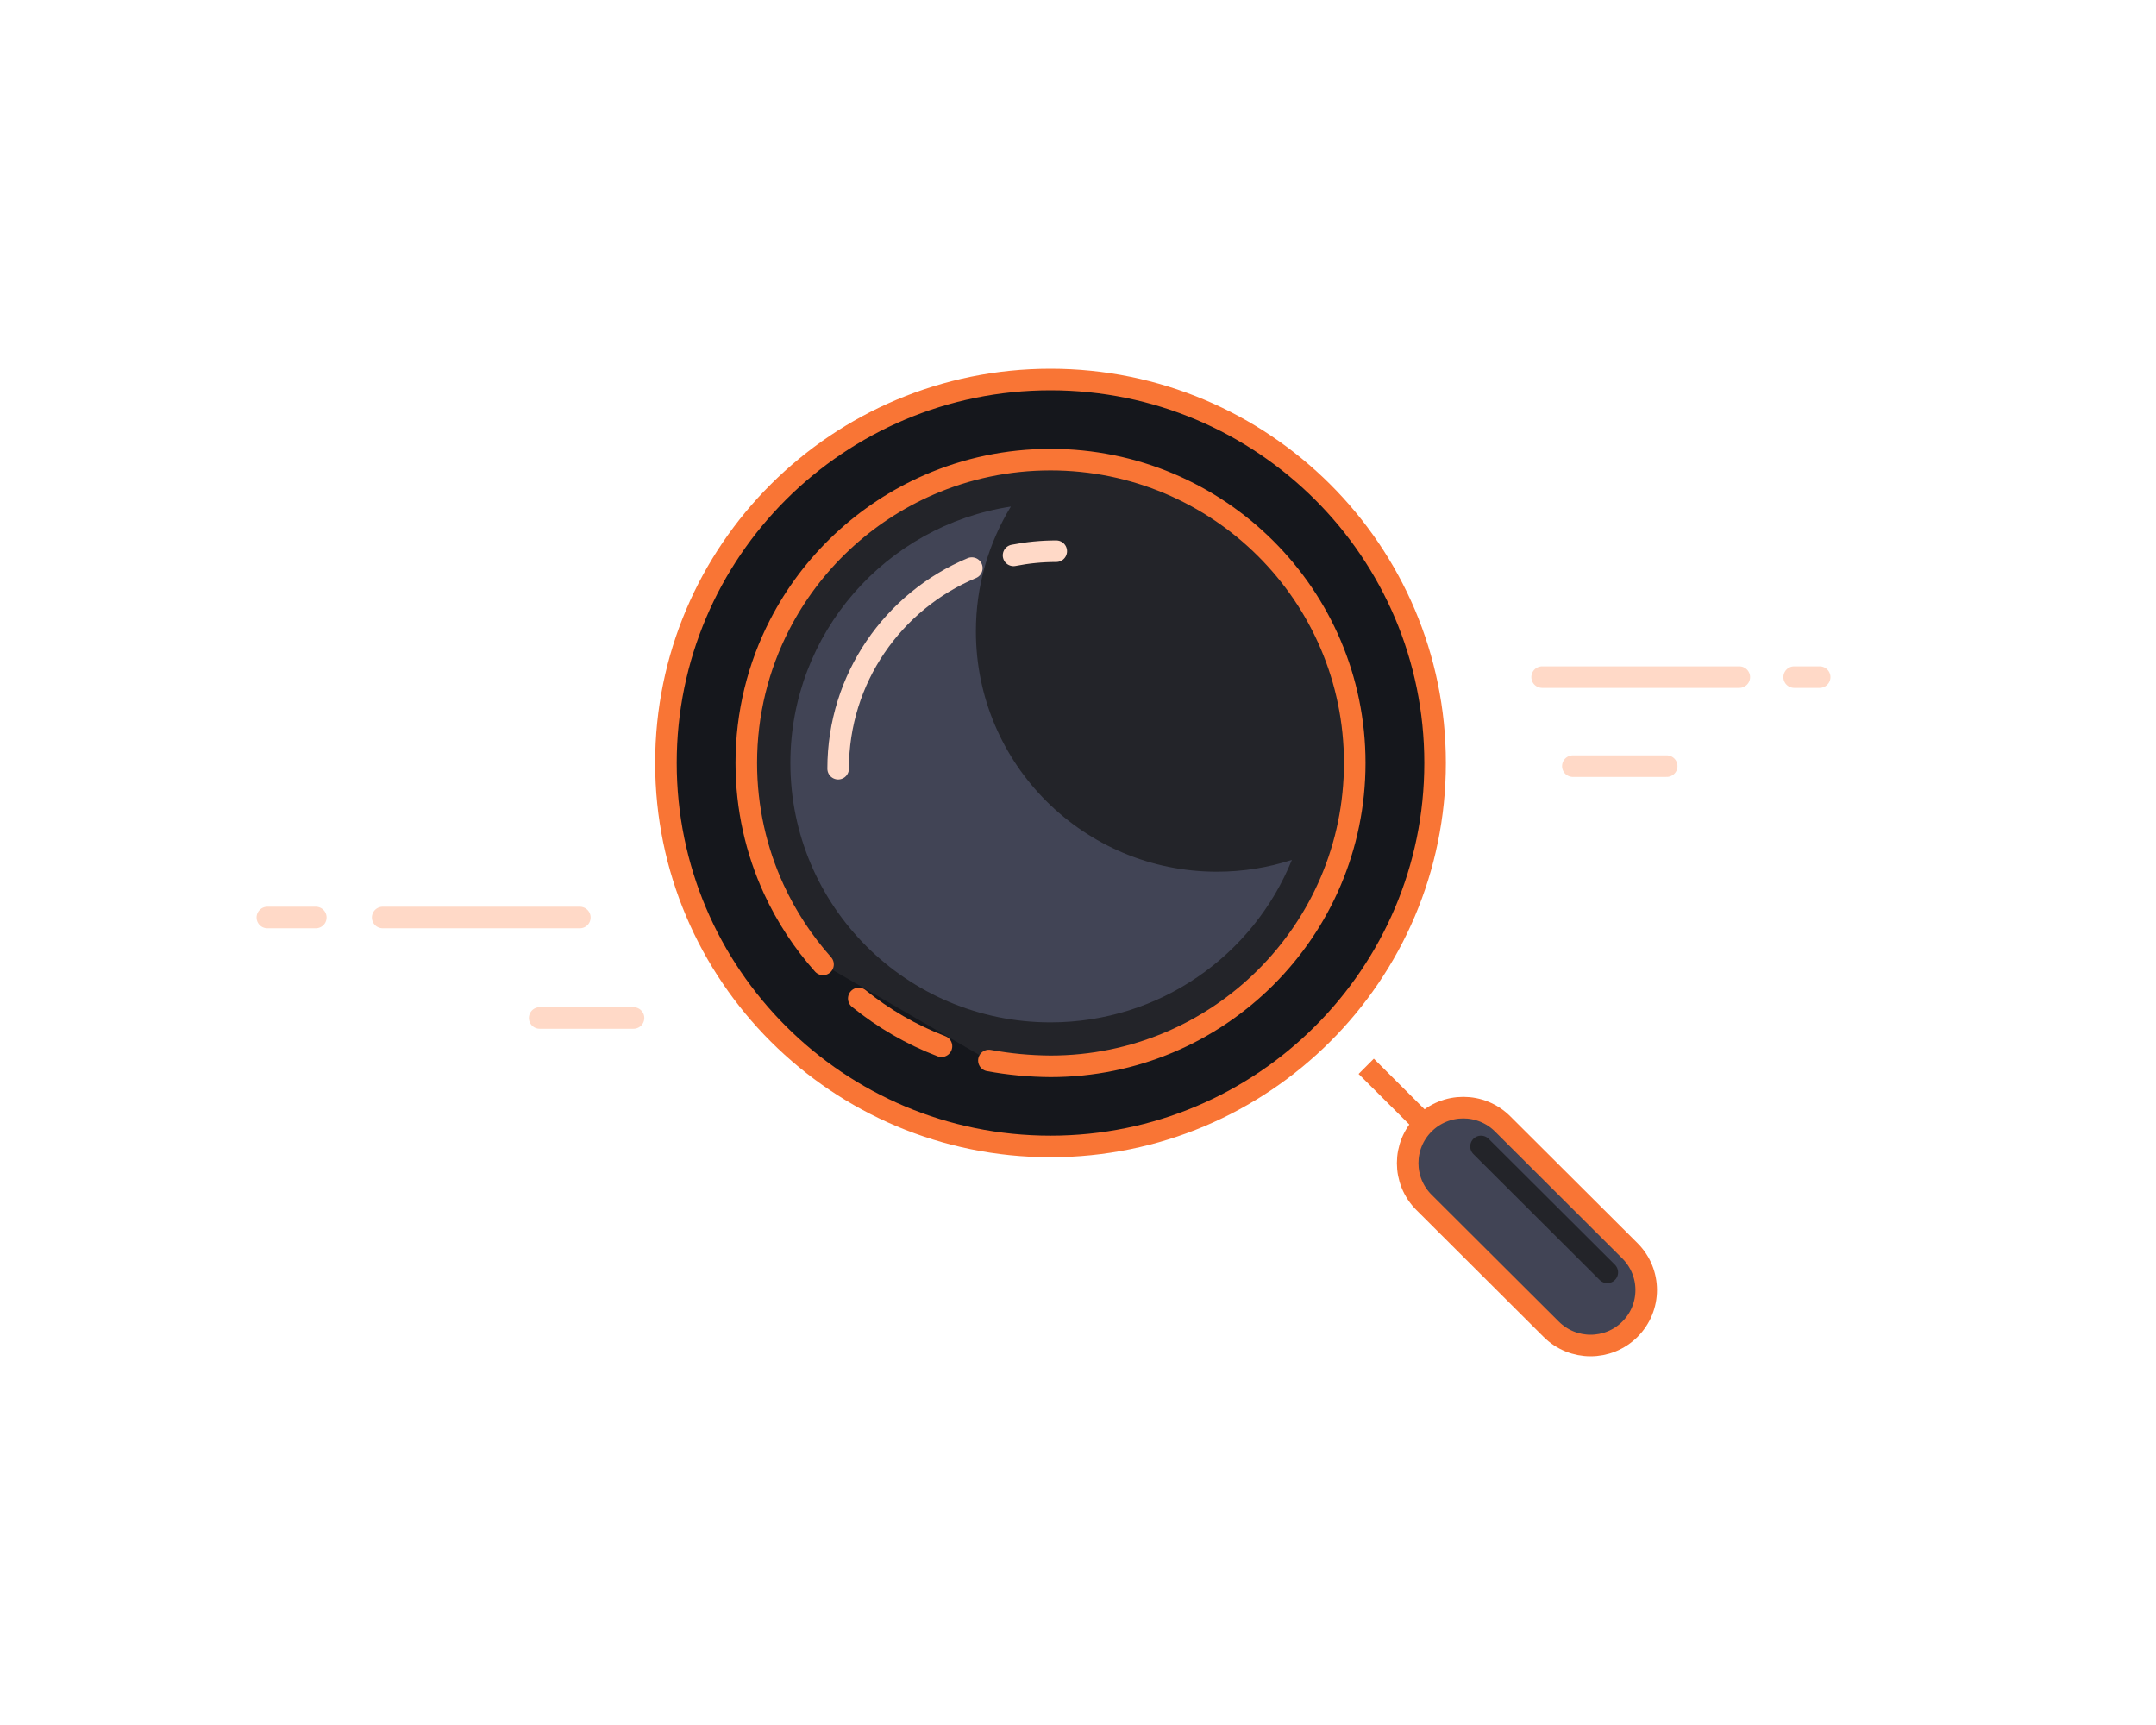
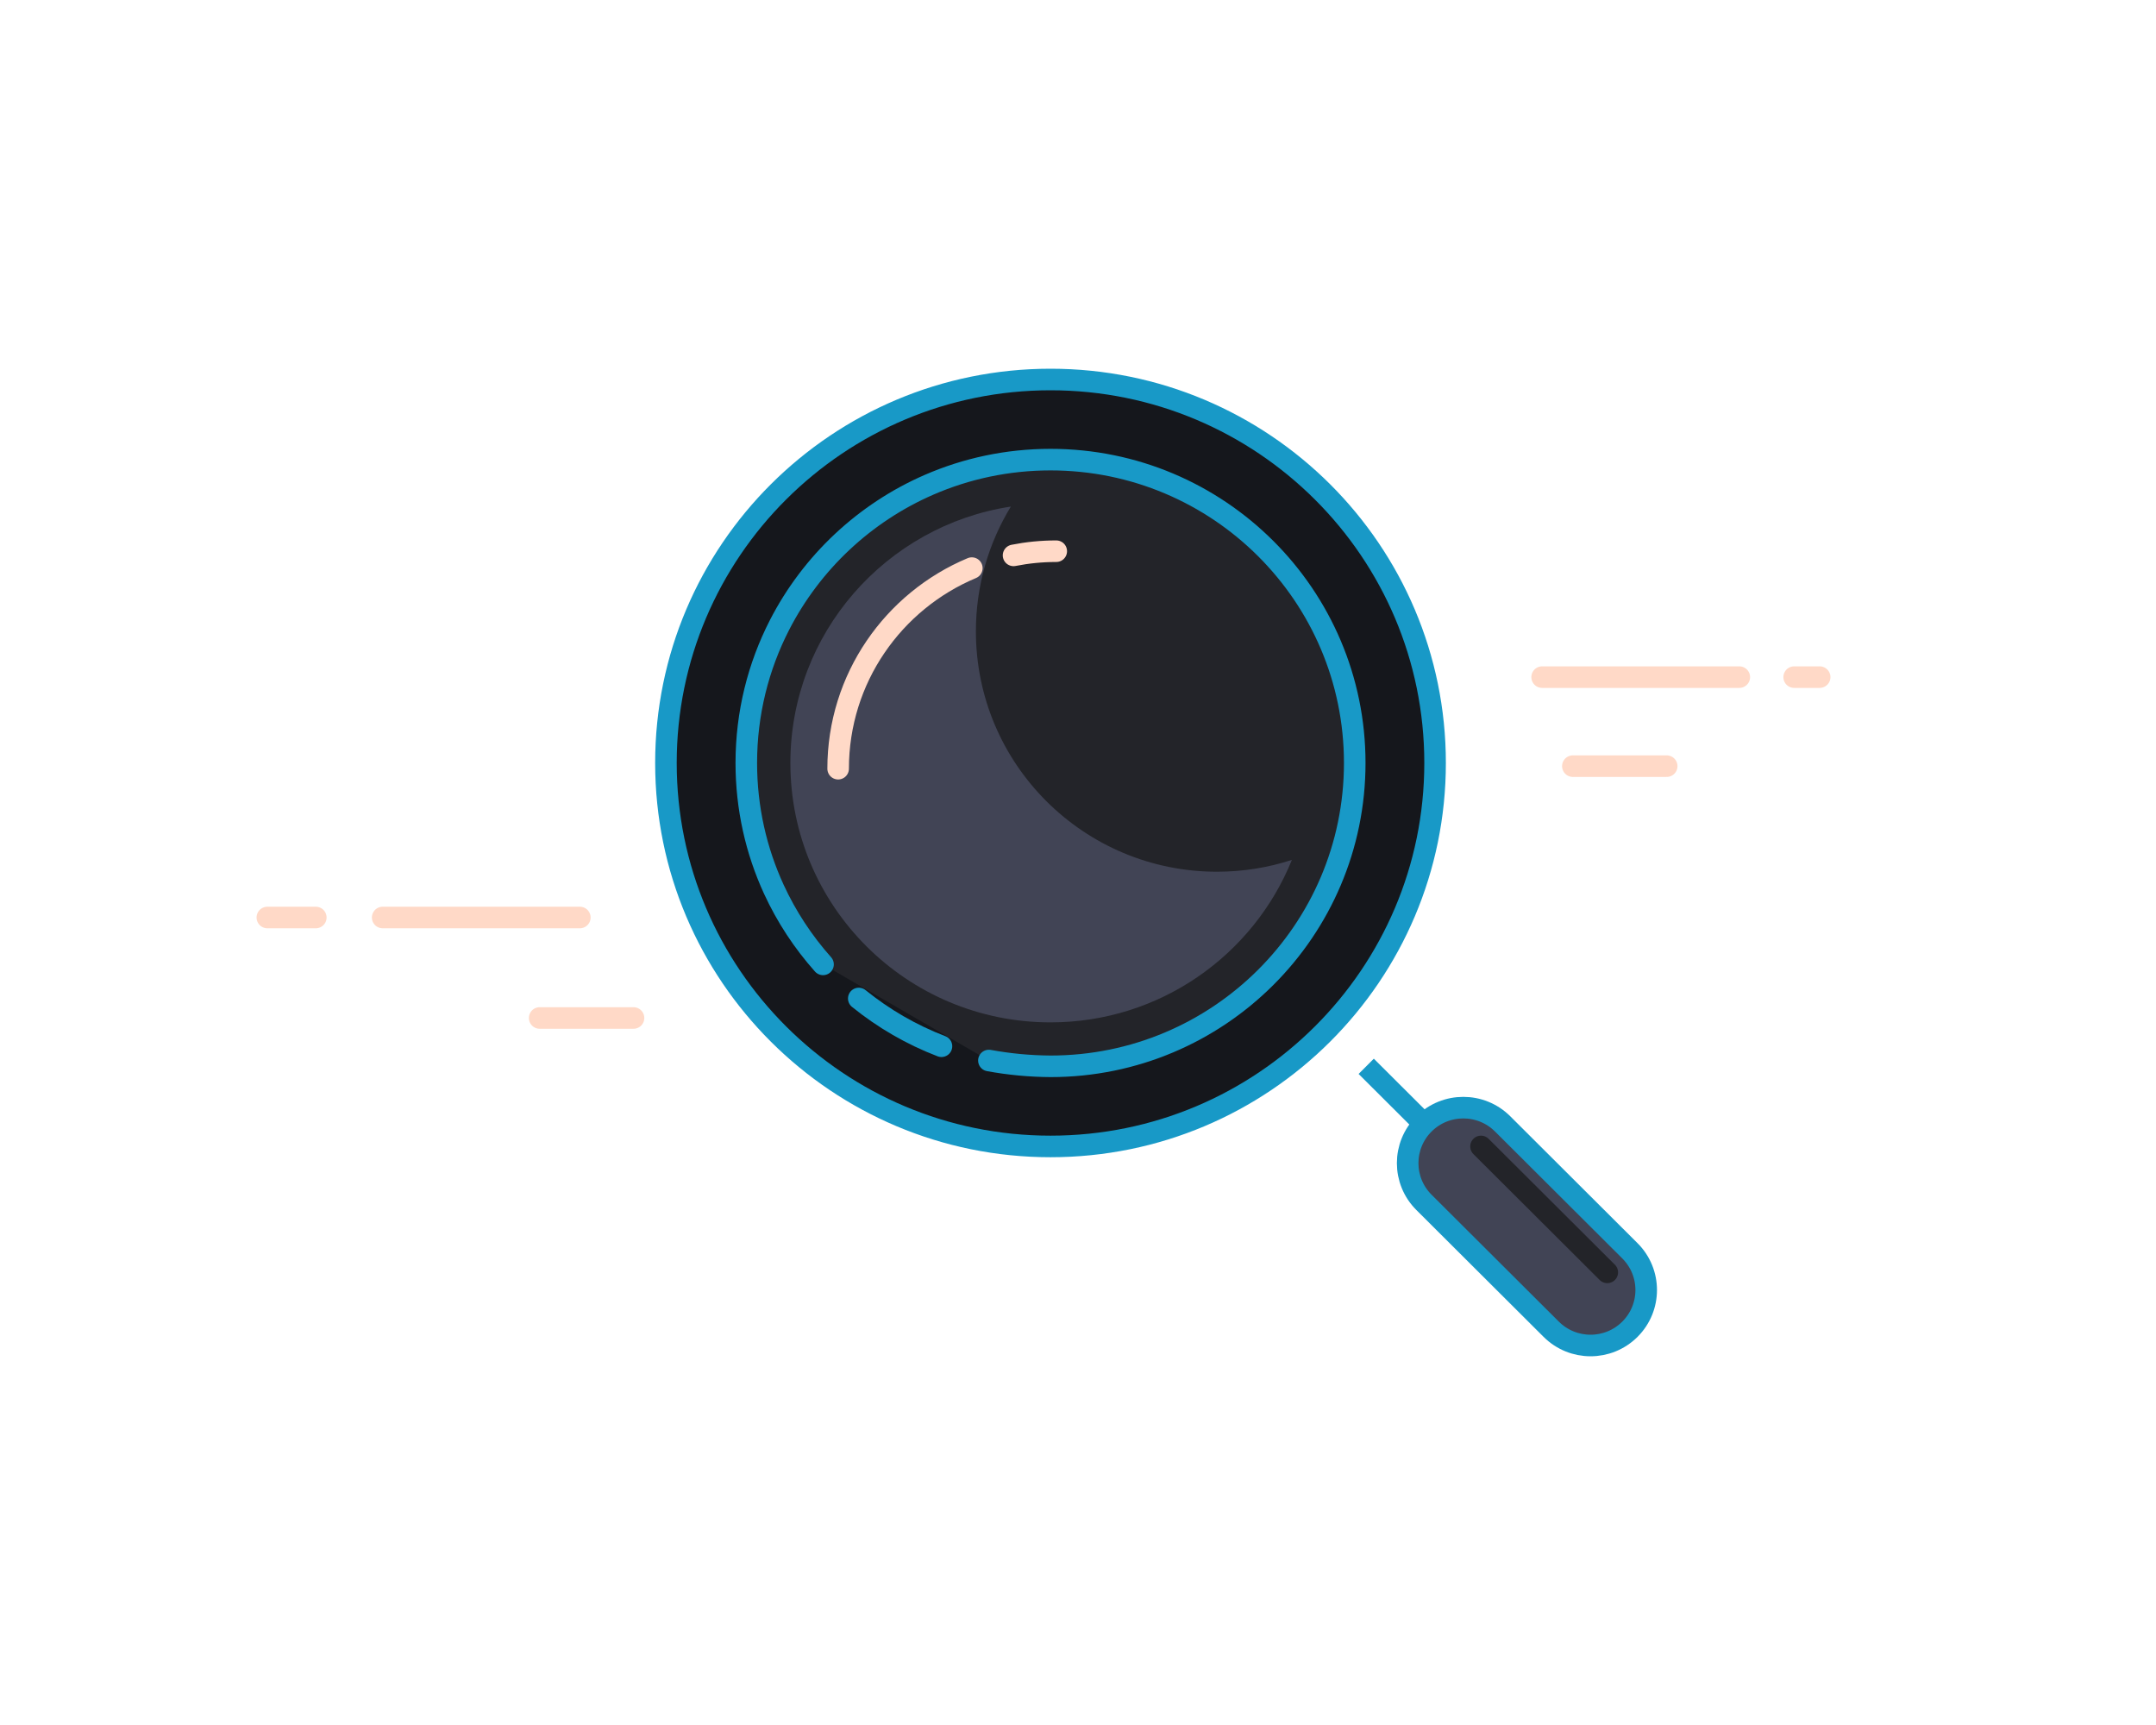
<svg xmlns="http://www.w3.org/2000/svg" width="250" height="200" viewBox="0 0 250 200" fill="none">
-   <path d="M121.813 132.921C146.441 132.921 166.406 113.016 166.406 88.461C166.406 63.906 146.441 44 121.813 44C97.184 44 77.219 63.906 77.219 88.461C77.219 113.016 97.184 132.921 121.813 132.921Z" fill="#15171C" stroke="#F97535" stroke-width="2.5" />
+   <path d="M121.813 132.921C146.441 132.921 166.406 113.016 166.406 88.461C166.406 63.906 146.441 44 121.813 44C97.184 44 77.219 63.906 77.219 88.461C77.219 113.016 97.184 132.921 121.813 132.921Z" fill="#15171C" stroke="#1899C7" stroke-width="2.5" />
  <path fill-rule="evenodd" clip-rule="evenodd" d="M114.668 122.959C117.009 123.39 119.391 123.614 121.813 123.631C141.295 123.631 157.089 107.885 157.089 88.461C157.089 69.037 141.295 53.29 121.813 53.29C116.808 53.29 112.047 54.329 107.735 56.203C100.24 59.459 94.101 65.235 90.393 72.457C87.928 77.258 86.538 82.697 86.538 88.461C86.538 93.69 87.682 98.652 89.735 103.113C91.201 106.297 93.13 109.226 95.436 111.813" fill="#232429" />
-   <path d="M114.668 122.959C117.009 123.39 119.391 123.614 121.813 123.631C141.295 123.631 157.089 107.885 157.089 88.461C157.089 69.037 141.295 53.29 121.813 53.29C116.808 53.29 112.047 54.329 107.735 56.203C100.24 59.459 94.101 65.235 90.393 72.457C87.928 77.258 86.538 82.697 86.538 88.461C86.538 93.69 87.682 98.652 89.735 103.113C91.201 106.297 93.13 109.226 95.436 111.813" stroke="#F97535" stroke-width="2.5" stroke-linecap="round" />
-   <path d="M99.579 115.767C102.439 118.084 105.669 119.964 109.168 121.304" stroke="#F97535" stroke-width="2.5" stroke-linecap="round" />
-   <path d="M158.42 123.631L166.407 131.594" stroke="#F97535" stroke-width="2.5" />
-   <path fill-rule="evenodd" clip-rule="evenodd" d="M165.116 130.307C162.597 132.819 162.597 136.892 165.116 139.404L179.872 154.116C182.392 156.628 186.477 156.628 188.996 154.116C191.516 151.604 191.516 147.531 188.996 145.019L174.24 130.307C171.721 127.795 167.636 127.795 165.116 130.307Z" fill="#414455" stroke="#F97535" stroke-width="2.5" />
+   <path d="M114.668 122.959C117.009 123.39 119.391 123.614 121.813 123.631C141.295 123.631 157.089 107.885 157.089 88.461C157.089 69.037 141.295 53.29 121.813 53.29C116.808 53.29 112.047 54.329 107.735 56.203C100.24 59.459 94.101 65.235 90.393 72.457C87.928 77.258 86.538 82.697 86.538 88.461C86.538 93.69 87.682 98.652 89.735 103.113C91.201 106.297 93.13 109.226 95.436 111.813" stroke="#1899C7" stroke-width="2.5" stroke-linecap="round" />
+   <path d="M99.579 115.767C102.439 118.084 105.669 119.964 109.168 121.304" stroke="#1899C7" stroke-width="2.5" stroke-linecap="round" />
+   <path d="M158.42 123.631L166.407 131.594" stroke="#1899C7" stroke-width="2.5" />
+   <path fill-rule="evenodd" clip-rule="evenodd" d="M165.116 130.307C162.597 132.819 162.597 136.892 165.116 139.404L179.872 154.116C182.392 156.628 186.477 156.628 188.996 154.116C191.516 151.604 191.516 147.531 188.996 145.019L174.24 130.307C171.721 127.795 167.636 127.795 165.116 130.307Z" fill="#414455" stroke="#1899C7" stroke-width="2.5" />
  <path d="M171.731 132.921L186.374 147.52" stroke="#232429" stroke-width="2.5" stroke-linecap="round" />
  <path fill-rule="evenodd" clip-rule="evenodd" d="M113.161 73.198C113.161 88.591 125.676 101.069 141.115 101.069C144.148 101.069 147.068 100.587 149.802 99.697C145.339 110.74 134.489 118.536 121.813 118.536C105.153 118.536 91.648 105.071 91.648 88.461C91.648 73.41 102.737 60.941 117.214 58.733C114.642 62.951 113.161 67.902 113.161 73.198Z" fill="#414455" />
  <path d="M122.479 63.908C120.784 63.908 119.127 64.074 117.526 64.391M112.688 65.867C103.581 69.682 97.187 78.659 97.187 89.124" stroke="#FFD9C7" stroke-width="2.5" stroke-linecap="round" />
  <path d="M193.263 88.829H182.38M201.682 78.507H178.818H201.682ZM211 78.507H208.043H211Z" stroke="#FFD9C7" stroke-width="2.5" stroke-linecap="round" stroke-linejoin="round" />
  <path d="M73.46 118.027H62.577M67.236 106.377H44.372H67.236ZM36.619 106.377H31H36.619Z" stroke="#FFD9C7" stroke-width="2.5" stroke-linecap="round" stroke-linejoin="round" />
</svg>
